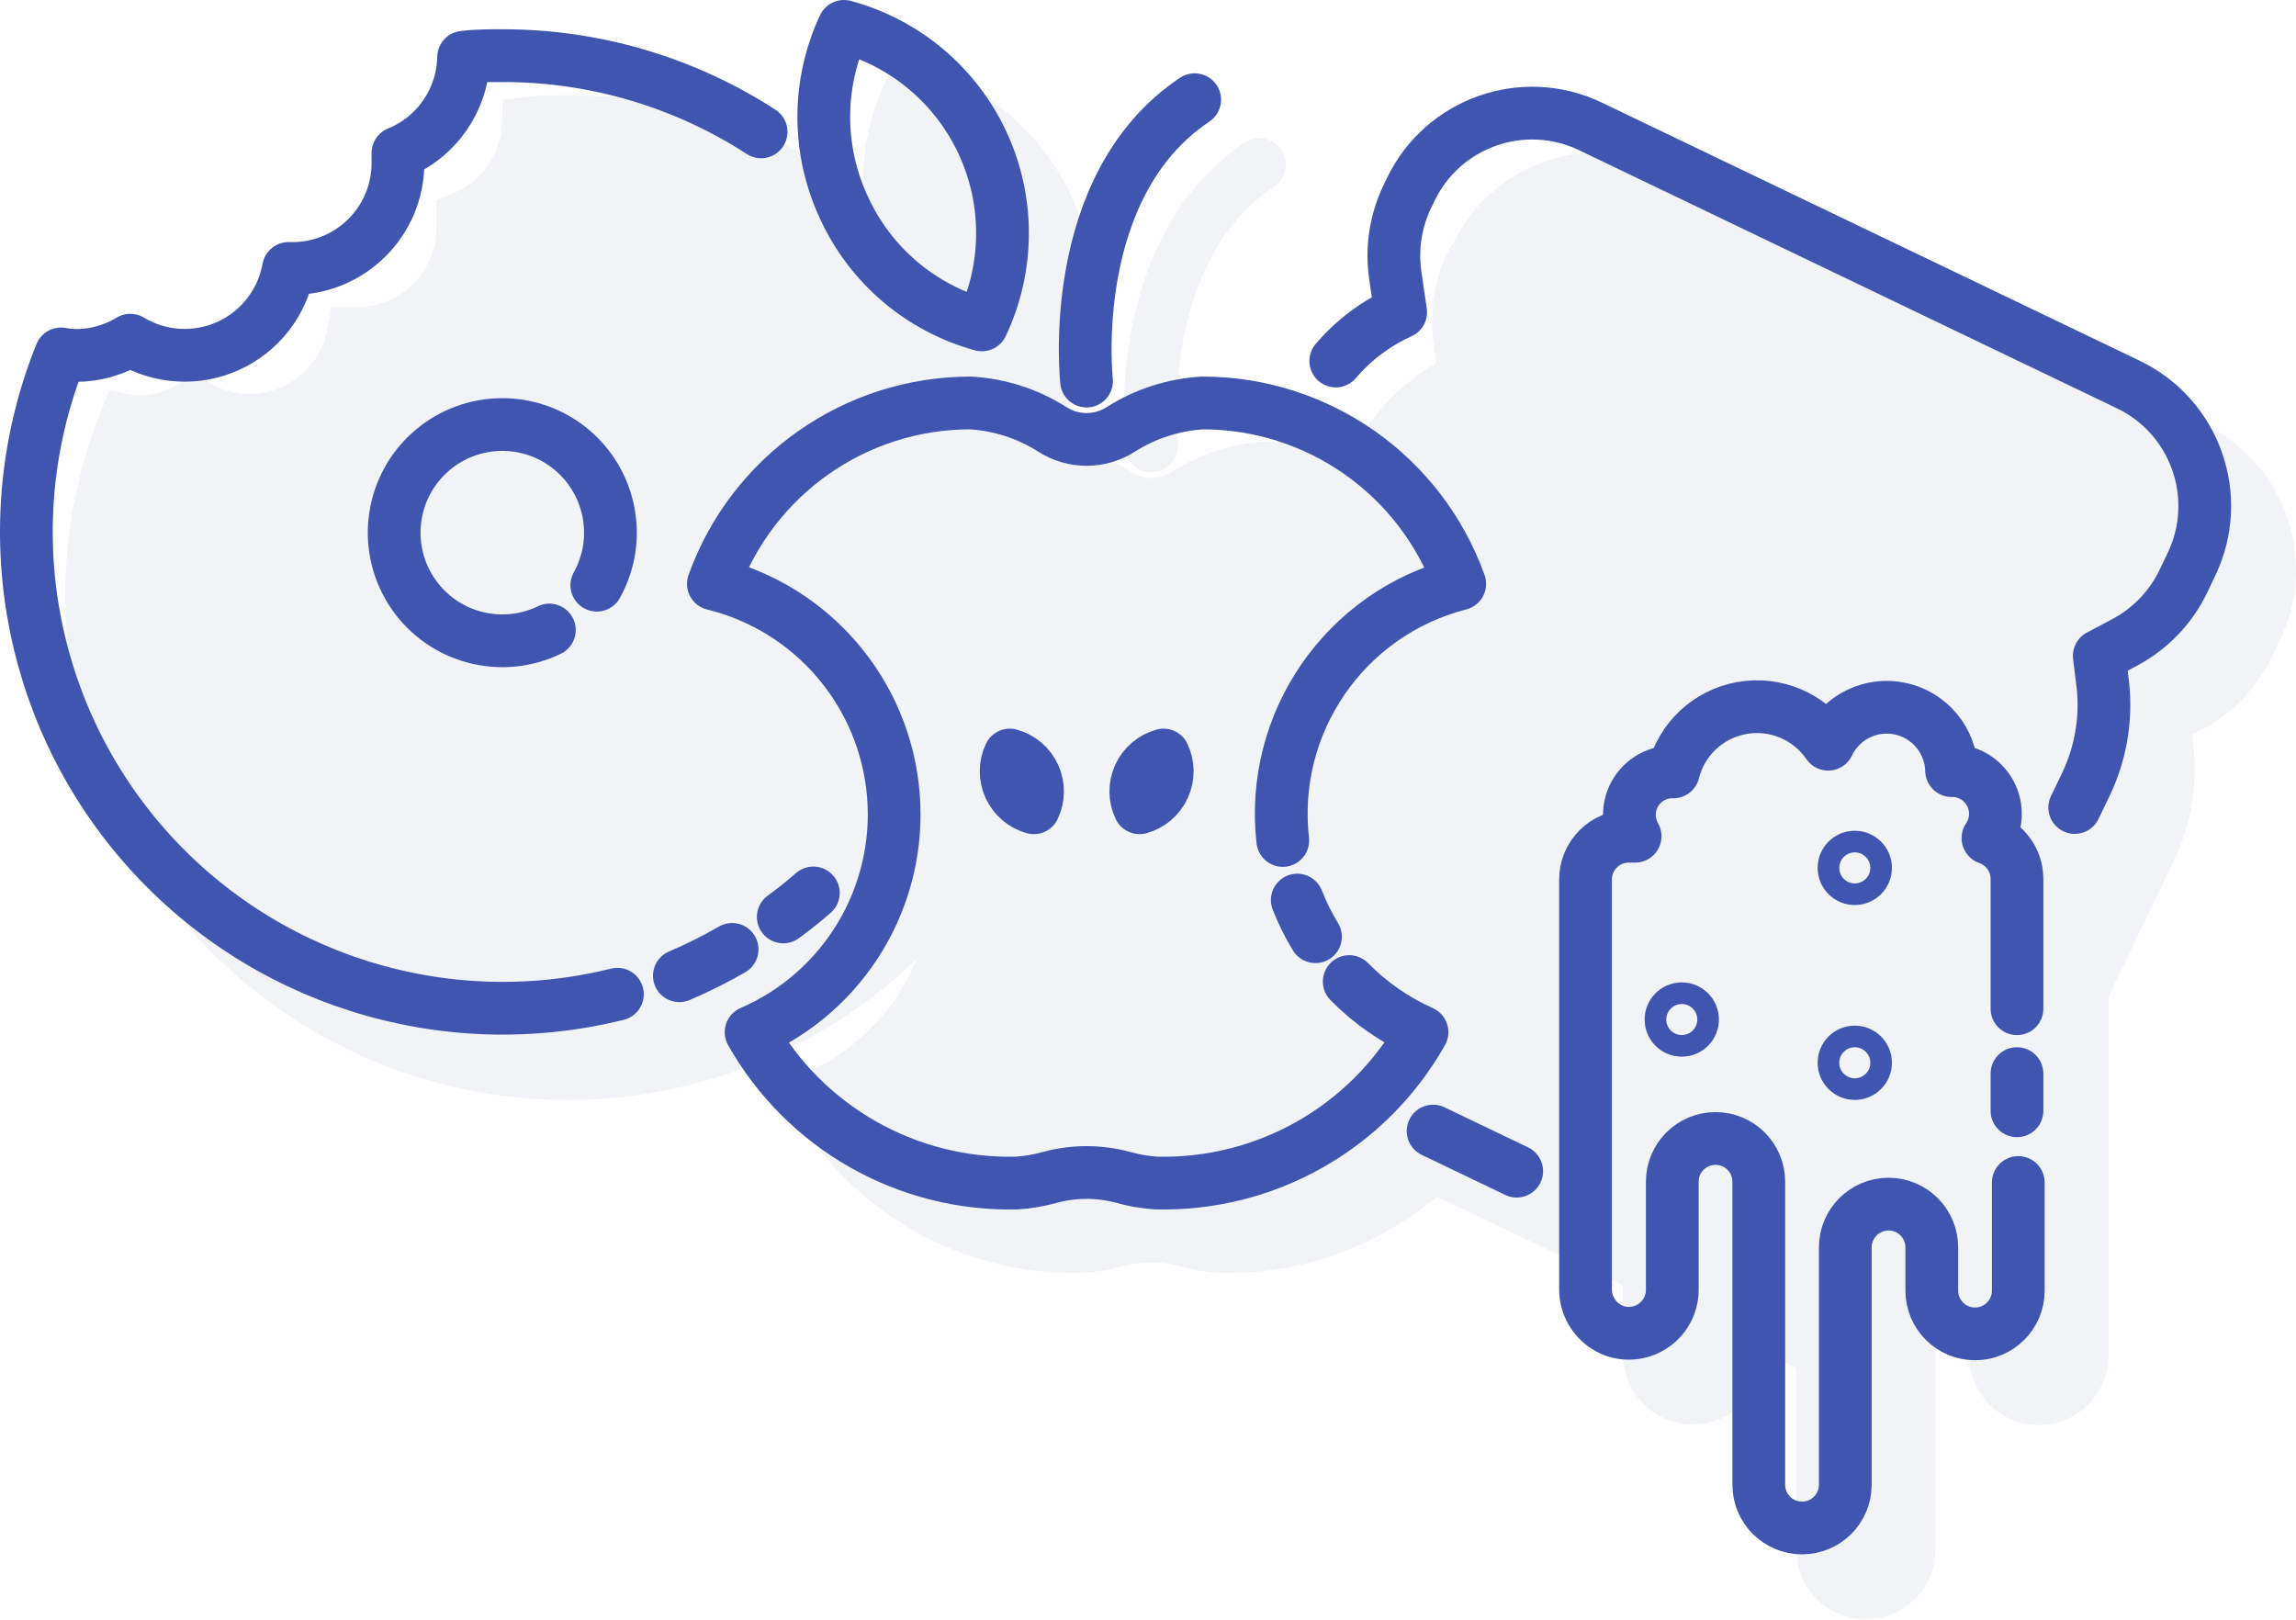
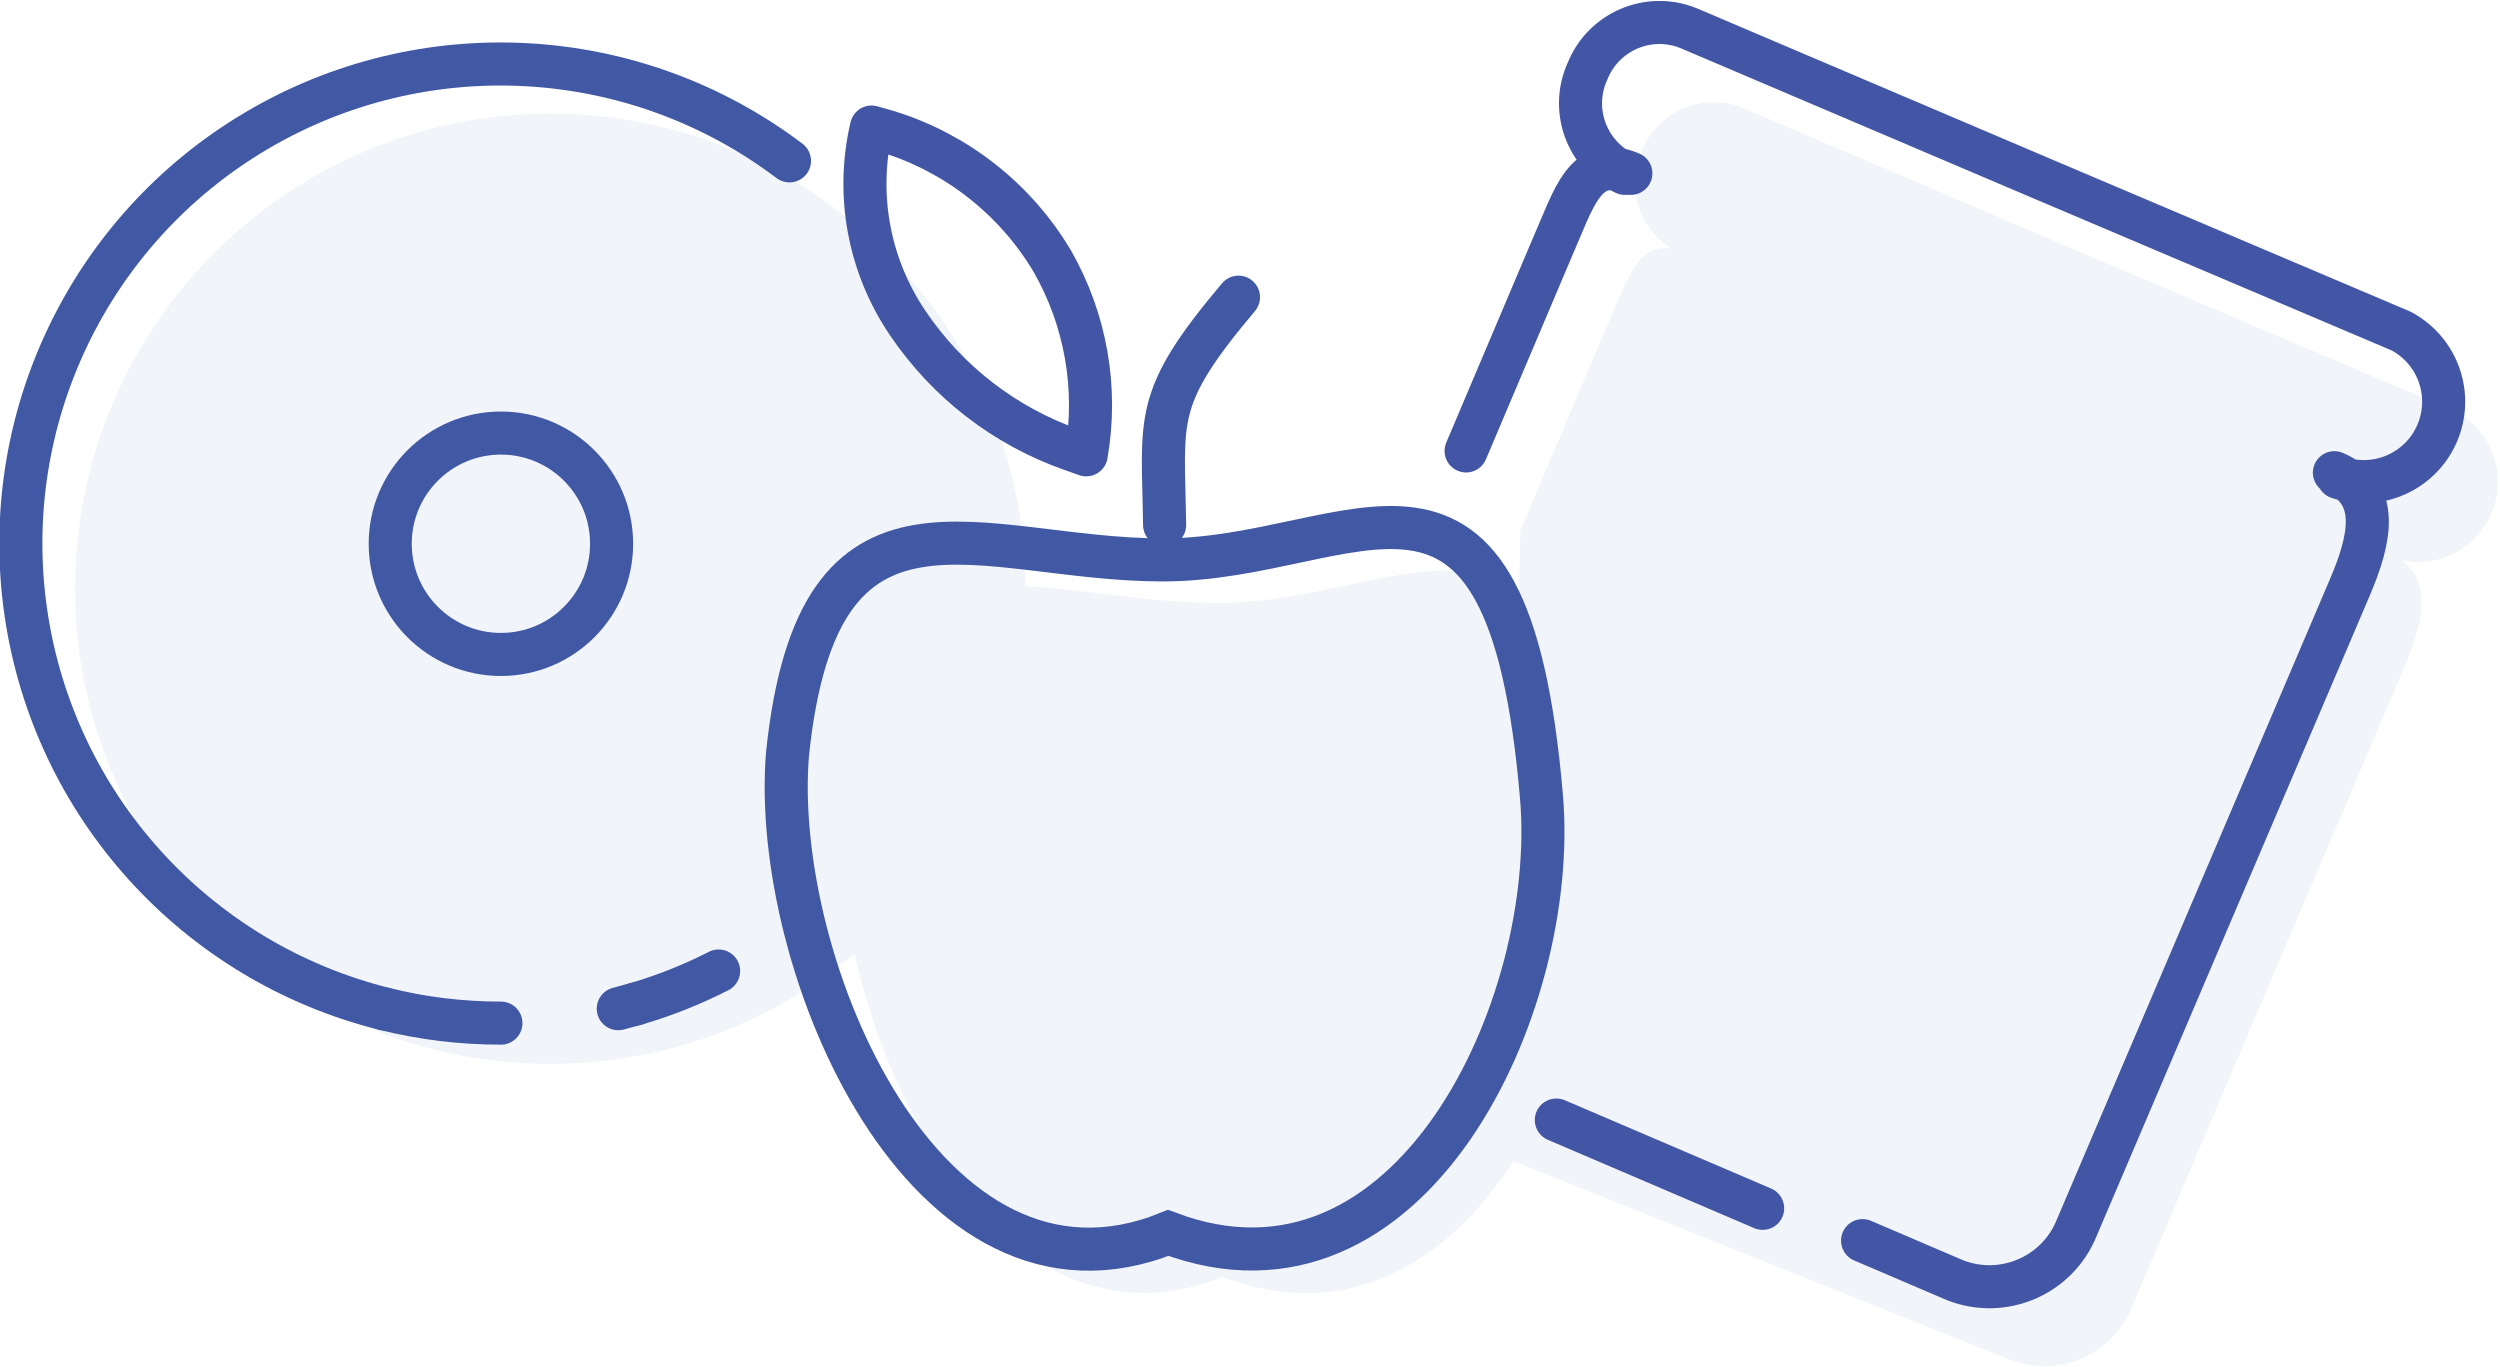
- <svg xmlns="http://www.w3.org/2000/svg" viewBox="0 0 87.06 61.4">
+ <svg xmlns="http://www.w3.org/2000/svg" viewBox="0 0 116.09 63.46">
  <defs>
-     <style>
-             .cls-1{fill:#f1f3f7;stroke-miterlimit:10;}.cls-1,.cls-4{stroke:#f1f3f7;}.cls-1,.cls-2,.cls-3,.cls-4{stroke-width:2px;}.cls-2,.cls-3,.cls-4{fill:none;stroke-linecap:round;stroke-linejoin:round;}.cls-2{stroke:#3f55af;}.cls-3{stroke:#de4400;}
-         </style>
+     <style>.cls-1{fill:#f1f4f9;}.cls-2,.cls-3,.cls-4{fill:none;stroke-width:2px;}.cls-2,.cls-3{stroke:#4158a4;stroke-miterlimit:10;}.cls-2,.cls-4{stroke-linecap:round;}.cls-4{stroke:#4256a5;stroke-linejoin:round;}</style>
  </defs>
  <g id="Layer_2" data-name="Layer 2">
    <g id="Layer_1-2" data-name="Layer 1">
-       <path class="cls-1" d="M21.51,4.61c-.5,0-1,0-1.47.06a4,4,0,0,1-2.49,3.59c0,.13,0,.25,0,.38a4,4,0,0,1-4,4h-.15a4,4,0,0,1-6,2.72A4,4,0,0,1,5.35,16a4,4,0,0,1-.58-.06A18.05,18.05,0,1,0,21.51,4.61Z" />
-       <path class="cls-2" d="M29.7,34.77q.59-.43,1.14-.91" />
-       <path class="cls-3" d="M29.7,34.77" />
-       <path class="cls-2" d="M25.76,37a18,18,0,0,0,2-1" />
-       <path class="cls-2" d="M28.86,5a18,18,0,0,0-9.81-2.89c-.5,0-1,0-1.47.06A4,4,0,0,1,15.09,5.8c0,.13,0,.25,0,.38a4,4,0,0,1-4,4h-.15a4,4,0,0,1-6,2.72,4,4,0,0,1-2.05.58,4,4,0,0,1-.58-.06,18.06,18.06,0,0,0,21.1,24.28" />
-       <path class="cls-4" d="M43.66,16.91s-.82-7.38,4.1-10.67" />
-       <path class="cls-1" d="M34.46,10.33a8.11,8.11,0,0,0,5.23,4.45A8.12,8.12,0,0,0,34.51,3.46,8.11,8.11,0,0,0,34.46,10.33Z" />
-       <path class="cls-1" d="M51.1,34.33a9,9,0,0,1,6.71-9.73,10.36,10.36,0,0,0-9.75-6.86,6.5,6.5,0,0,0-3.1,1,2.4,2.4,0,0,1-2.6,0,6.5,6.5,0,0,0-3.1-1,10.36,10.36,0,0,0-9.75,6.86,9,9,0,0,1,1.43,17A11.26,11.26,0,0,0,41,47.27a6.14,6.14,0,0,0,1.27-.22,5.33,5.33,0,0,1,2.74,0,6.14,6.14,0,0,0,1.27.22,11.26,11.26,0,0,0,10.08-5.72,9.07,9.07,0,0,1-2.76-1.92" />
-       <path class="cls-1" d="M77.84,34.24a1.64,1.64,0,0,0-1.36-2.56,2.46,2.46,0,0,0-4.68-1,3.27,3.27,0,0,0-5.87,1.05h-.11a1.63,1.63,0,0,0-1.4,2.49l-.24,0a1.64,1.64,0,0,0-1.64,1.64V51.3a1.68,1.68,0,0,0,1.11,1.63,1.65,1.65,0,0,0,2.18-1.56v-4.1a1.64,1.64,0,1,1,3.28,0V58.76a1.64,1.64,0,1,0,3.28,0v-9a1.64,1.64,0,1,1,3.28,0v1.64a1.64,1.64,0,1,0,3.28,0V35.78A1.64,1.64,0,0,0,77.84,34.24Z" />
-       <path class="cls-1" d="M69.6,51.48l-25.16-12a2.46,2.46,0,0,1-1.16-3.29l8.86-18.51a7,7,0,0,1,3.42-3.35h0l-.2-1.38a5.17,5.17,0,0,1,.46-3L56,9.68a5.11,5.11,0,0,1,6.81-2.4L83.16,17a5.11,5.11,0,0,1,2.4,6.81l-.3.63a5.17,5.17,0,0,1-2.2,2.32l-1,.53.12,1.15a7,7,0,0,1-.65,3.75l-8.67,18.1A2.46,2.46,0,0,1,69.6,51.48Z" />
-       <path class="cls-2" d="M41.2,14.45s-.82-7.38,4.1-10.67" />
-       <path class="cls-2" d="M32,7.87a8.11,8.11,0,0,0,5.23,4.45A8.12,8.12,0,0,0,32,1,8.11,8.11,0,0,0,32,7.87Z" />
-       <path class="cls-2" d="M38.28,29.84a1.43,1.43,0,0,0,.92.79,1.43,1.43,0,0,0-.91-2A1.43,1.43,0,0,0,38.28,29.84Z" />
-       <path class="cls-2" d="M44.13,29.84a1.43,1.43,0,0,1-.92.79,1.43,1.43,0,0,1,.91-2A1.43,1.43,0,0,1,44.13,29.84Z" />
-       <path class="cls-2" d="M48.64,31.87a9,9,0,0,1,6.71-9.73,10.36,10.36,0,0,0-9.75-6.86,6.5,6.5,0,0,0-3.1,1,2.4,2.4,0,0,1-2.6,0,6.5,6.5,0,0,0-3.1-1,10.36,10.36,0,0,0-9.75,6.86,9,9,0,0,1,1.43,17,11.26,11.26,0,0,0,10.08,5.72,6.14,6.14,0,0,0,1.27-.22,5.33,5.33,0,0,1,2.74,0,6.14,6.14,0,0,0,1.27.22,11.26,11.26,0,0,0,10.08-5.72,9.07,9.07,0,0,1-2.76-1.92" />
-       <path class="cls-2" d="M49.88,35.52a9,9,0,0,1-.69-1.39" />
-       <line class="cls-2" x1="57.51" y1="44.41" x2="54.34" y2="42.89" />
-       <path class="cls-2" d="M50.65,13.69a7,7,0,0,1,2.46-1.85h0l-.2-1.38a5.17,5.17,0,0,1,.45-3l.13-.27a5.11,5.11,0,0,1,6.81-2.4L80.7,14.58a5.11,5.11,0,0,1,2.4,6.81l-.3.63a5.17,5.17,0,0,1-2.2,2.32l-1,.53L79.74,26a7,7,0,0,1-.65,3.75l-.42.87" />
-       <path class="cls-2" d="M76.48,42.12V40.71m0-2.46V33.32a1.64,1.64,0,0,0-1.1-1.54A1.64,1.64,0,0,0,74,29.22a2.46,2.46,0,0,0-4.68-1,3.27,3.27,0,0,0-5.87,1.05h-.11A1.63,1.63,0,0,0,62,31.71l-.24,0a1.64,1.64,0,0,0-1.64,1.64V48.84a1.68,1.68,0,0,0,1.11,1.63,1.65,1.65,0,0,0,2.18-1.56v-4.1a1.64,1.64,0,1,1,3.28,0V56.3a1.64,1.64,0,0,0,3.28,0v-9a1.64,1.64,0,1,1,3.28,0v1.64a1.64,1.64,0,0,0,3.28,0v-4.1" />
-       <path class="cls-2" d="M20.83,23.89a4.1,4.1,0,1,1,1.8-1.7" />
-       <circle class="cls-2" cx="70.33" cy="32.91" r="0.41" />
-       <circle class="cls-2" cx="70.33" cy="40.3" r="0.41" />
-       <circle class="cls-2" cx="63.77" cy="38.66" r="0.41" />
+       <circle class="cls-1" cx="24.51" cy="27.3" r="19" />
+       <circle class="cls-1" cx="25.55" cy="27.34" r="22.06" />
+       <circle class="cls-1" cx="25.26" cy="28.75" r="5.14" />
+       <path class="cls-1" d="M56.76,59.3C45.51,63.8,38.26,46.76,39.07,37c1.44-13.75,8.88-9,17.44-9,9,0,16-7.5,17.58,11C74.93,48.76,68,63.55,56.76,59.3Z" />
+       <path class="cls-1" d="M70.6,24.63l4-9.44c1-2.26,1.51-4.36,3.65-3.45l-.28,0A3.6,3.6,0,0,1,76.24,7a3.6,3.6,0,0,1,4.67-2l16.61,7.1,16.49,7a3.71,3.71,0,0,1-2.91,6.8s.47.06-.18-.22c2.14.92,1.69,3.05.72,5.32L99,60.69a4.37,4.37,0,0,1-5.65,2.45L70,53.8" />
+       <path class="cls-2" d="M17.85,46.85A22.27,22.27,0,1,1,36.66,7.47" />
+       <path class="cls-2" d="M23.26,47.51a22.31,22.31,0,0,1-5.41-.66" />
+       <path class="cls-2" d="M23.26,47.51" />
+       <path class="cls-2" d="M29.52,46.62l-.81.22" />
+       <path class="cls-2" d="M33.37,45.09a22.12,22.12,0,0,1-3.85,1.53" />
+       <circle class="cls-3" cx="23.26" cy="25.25" r="5.14" />
+       <path class="cls-3" d="M54,26c9,0,16-7.5,17.58,11,.83,9.71-6.08,24.5-17.33,20.25C43,61.8,35.76,44.76,36.57,35,38,21.3,45.45,26,54,26Z" />
+       <path class="cls-2" d="M54.08,24.38c-.07-5-.57-5.83,3.43-10.58" />
+       <path class="cls-4" d="M41.21,6.11l-.74-.21A11.52,11.52,0,0,0,42.15,15a15.3,15.3,0,0,0,7.61,5.88l.68.24a13.46,13.46,0,0,0-1.58-9A13.54,13.54,0,0,0,41.21,6.11Z" />
+       <line class="cls-4" x1="81.85" y1="56.11" x2="72.27" y2="52.01" />
+       <path class="cls-4" d="M68.08,20.94l4-9.44c1-2.26,1.51-4.36,3.65-3.45l-.28,0A3.6,3.6,0,0,1,73.72,3.3a3.6,3.6,0,0,1,4.67-2L95,8.37l16.49,7a3.71,3.71,0,0,1-2.91,6.8s.47.06-.18-.22c2.14.92,1.69,3.05.72,5.32L96.44,57a4.37,4.37,0,0,1-5.65,2.45l-4.3-1.84" />
+       <path class="cls-4" d="M77.85,9.38" />
    </g>
  </g>
</svg>
